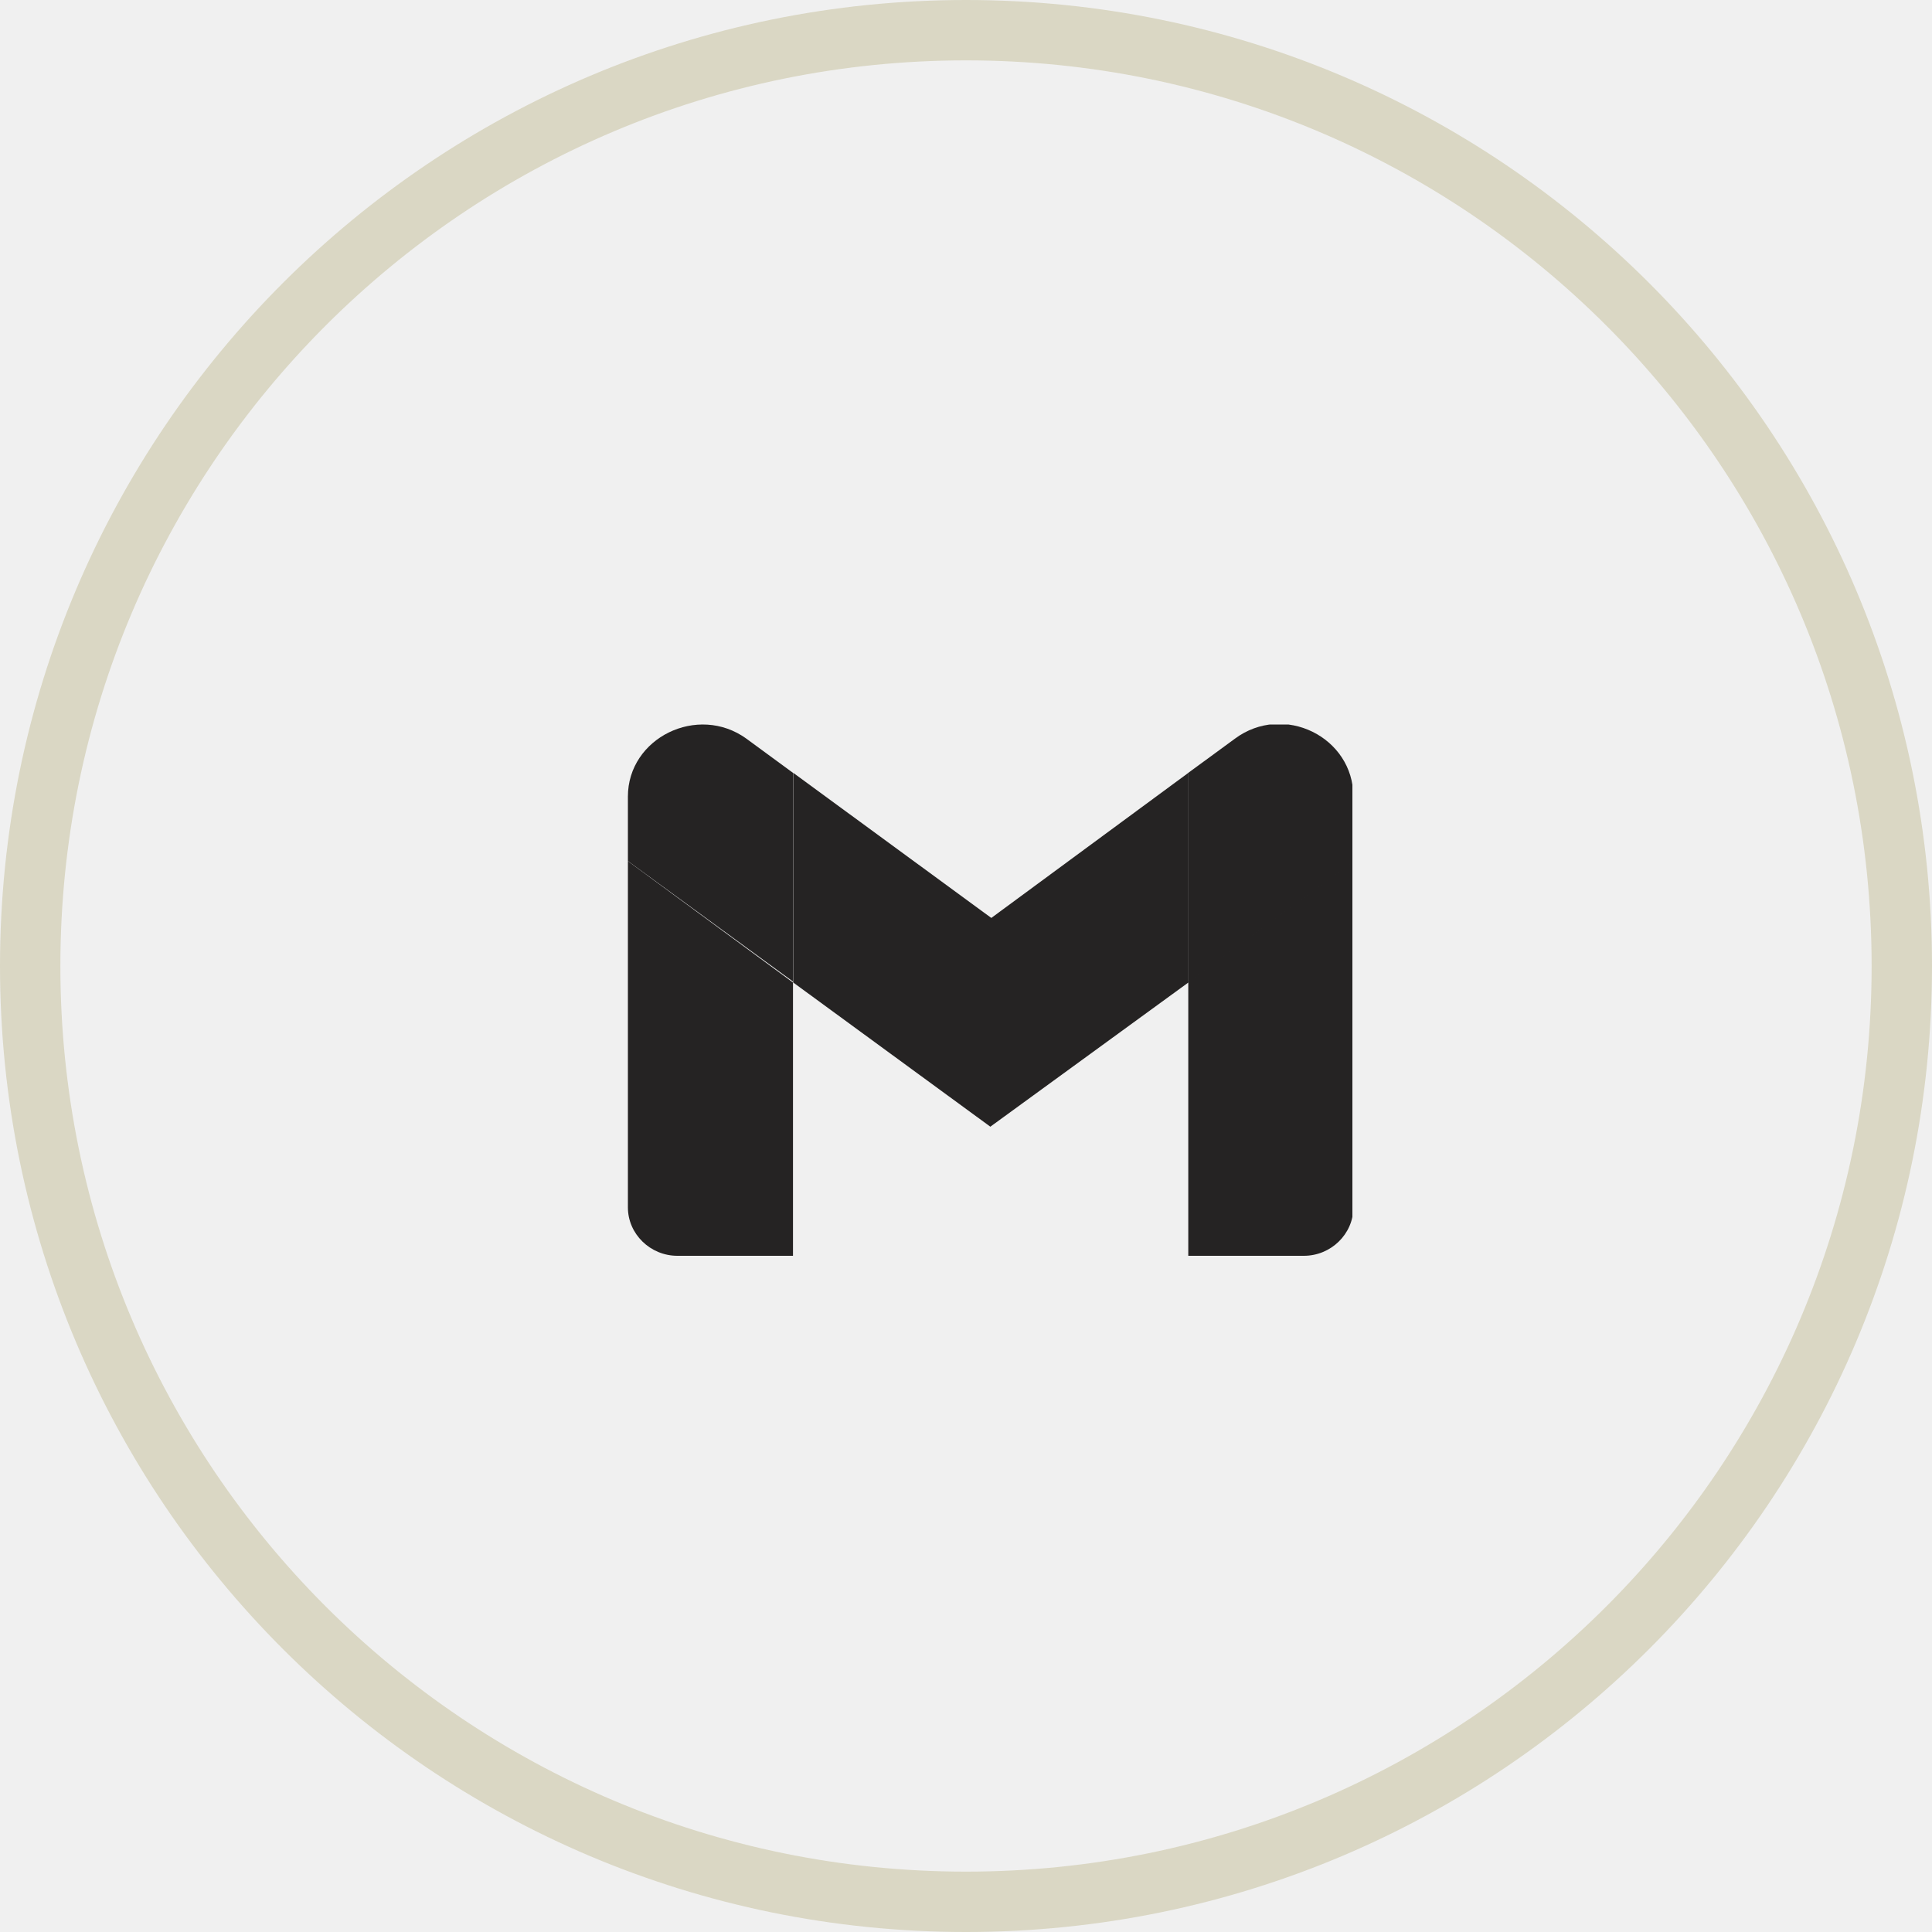
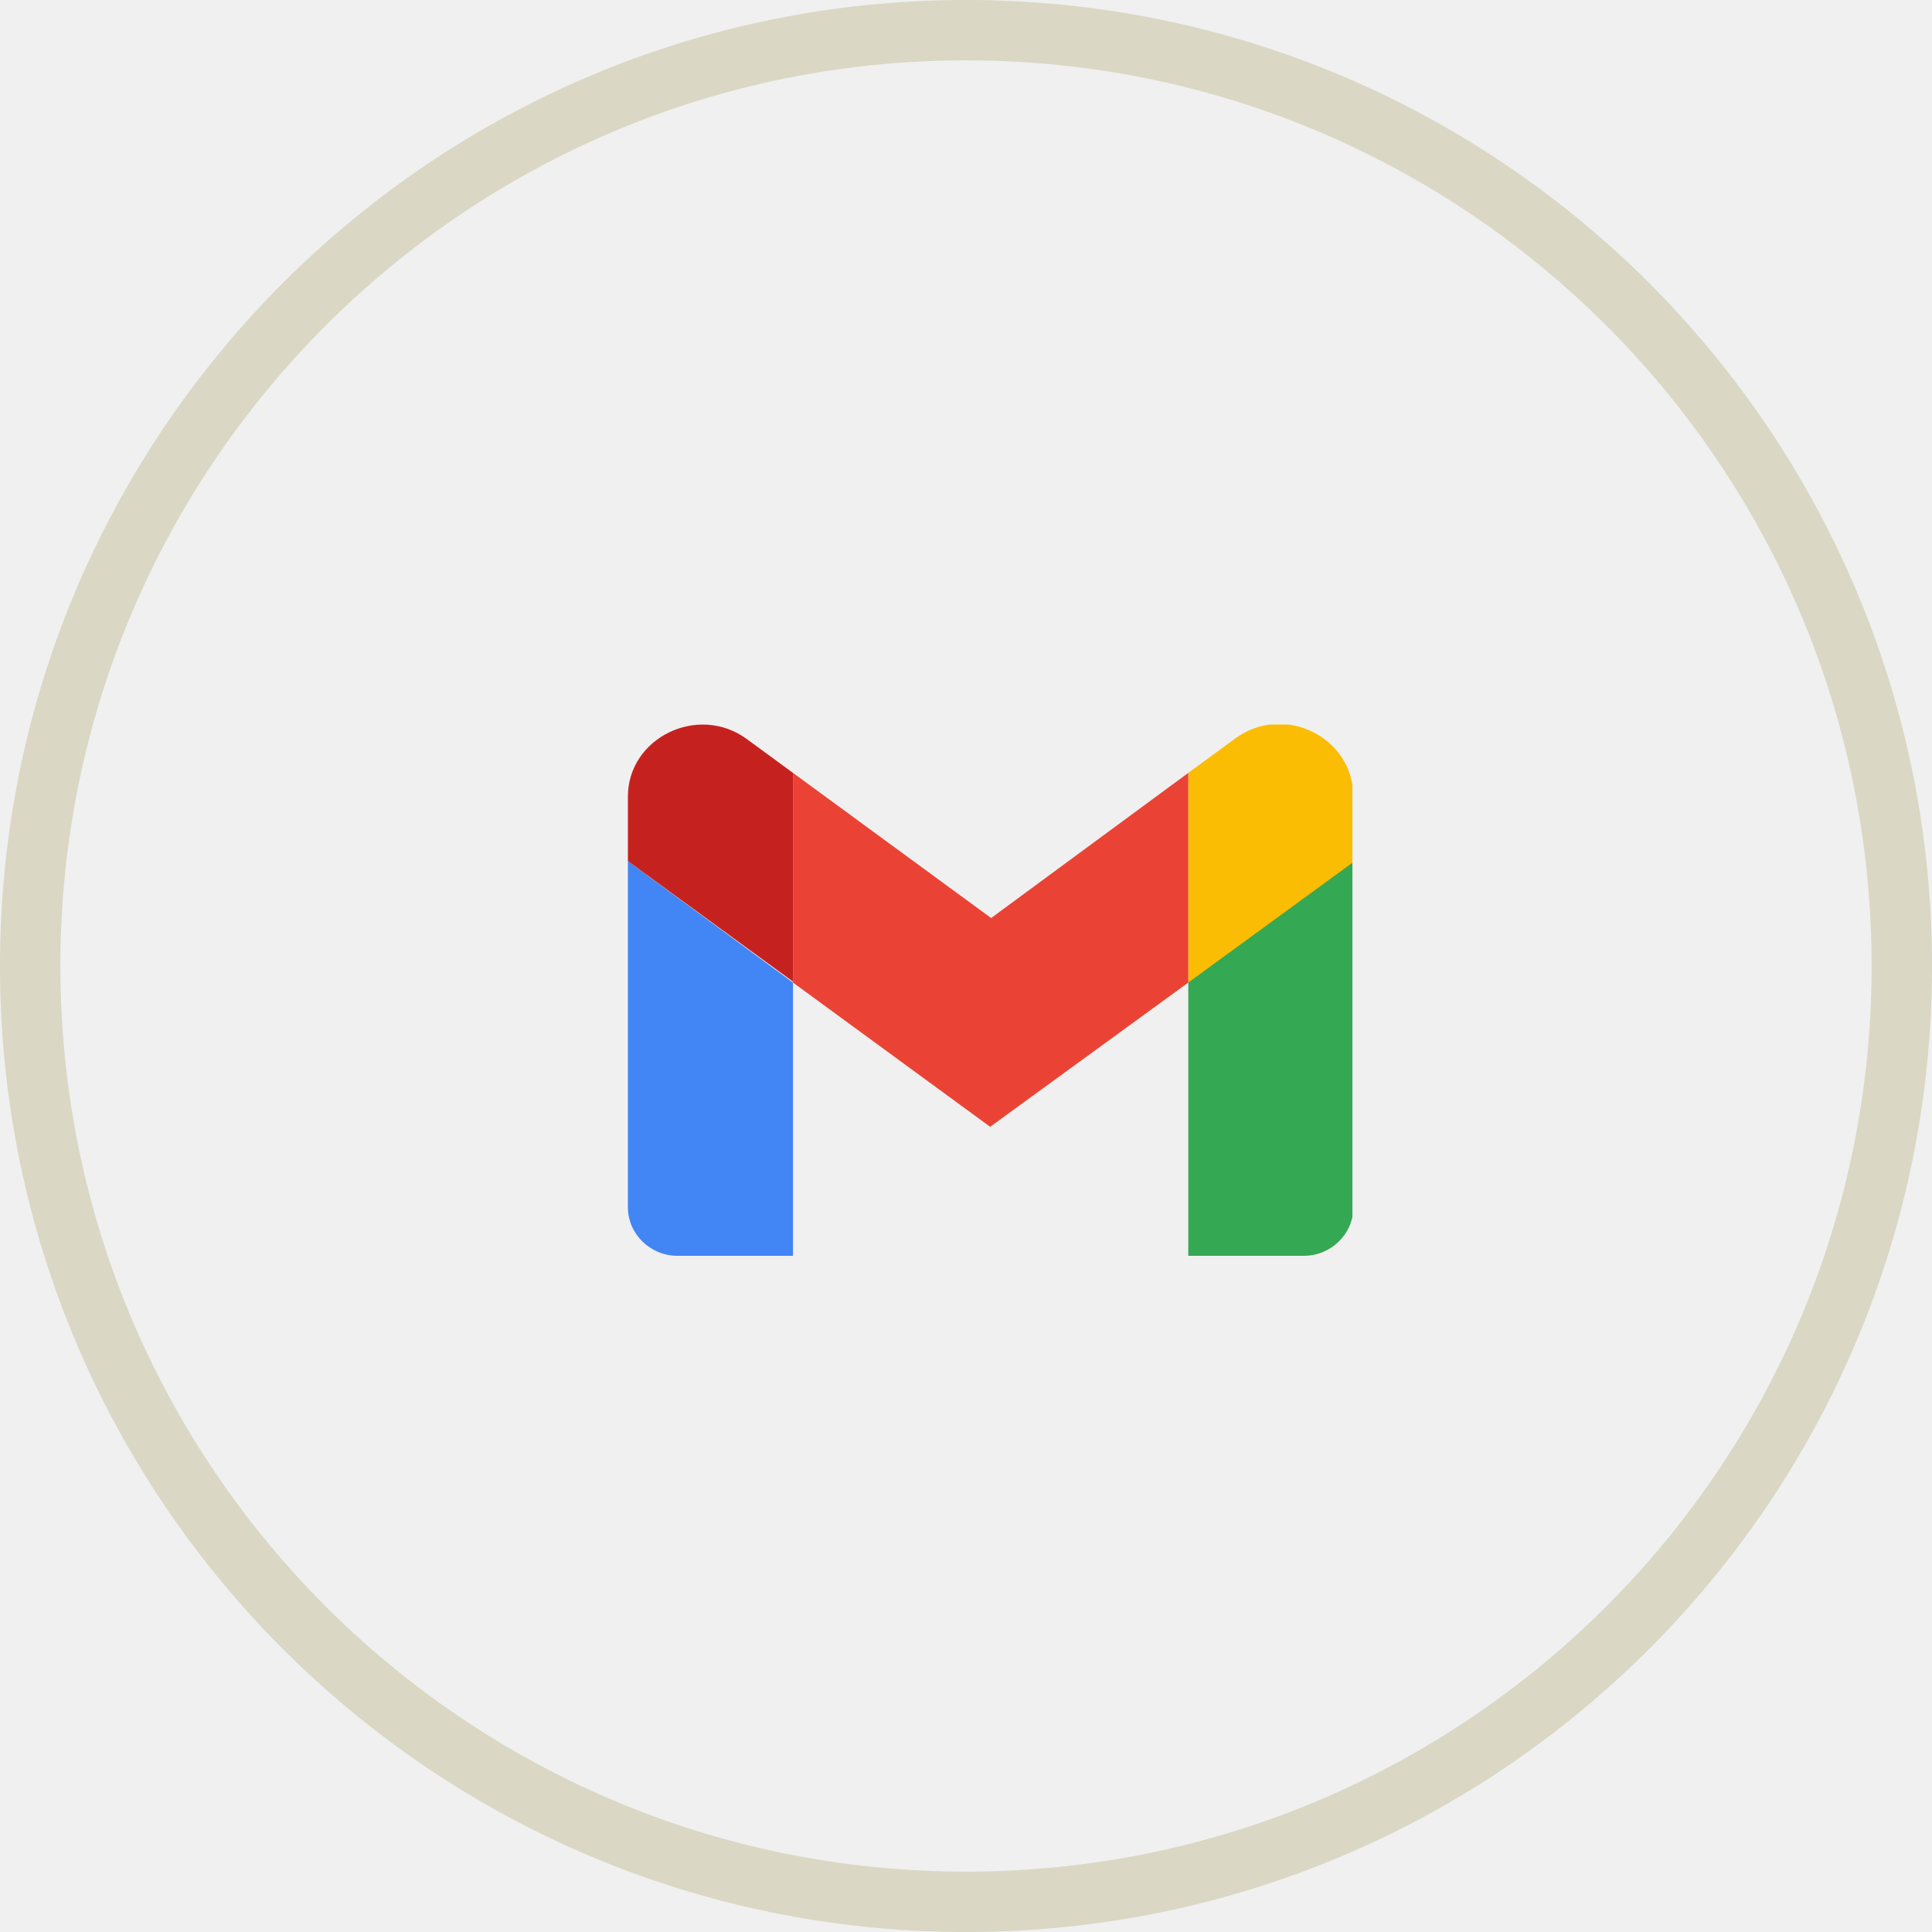
<svg xmlns="http://www.w3.org/2000/svg" width="40" height="40" viewBox="0 0 40 40" fill="none">
  <rect x="0.625" y="0.625" width="38.75" height="38.75" rx="19.375" stroke="#DAD7C4" stroke-width="1.25" />
-   <g clip-path="url(#clip0_1231_2758)">
-     <path d="M14.025 26H16.418V20.342L13 17.828V24.998C13 25.548 13.463 26 14.025 26Z" fill="#252323" />
-     <path d="M24.602 26H26.994C27.557 26 28.02 25.548 28.02 24.998V17.828L24.602 20.323" fill="#252323" />
-     <path d="M24.602 16.001V20.342L28.02 17.847V16.492C28.02 15.254 26.572 14.547 25.567 15.294" fill="#252323" />
-     <path d="M16.422 20.341V16L20.524 19.005L24.605 16V20.341L20.504 23.327" fill="#252323" />
-     <path d="M13 16.492V17.827L16.418 20.322V16.001L15.453 15.293C14.448 14.567 13 15.274 13 16.492Z" fill="#252323" />
+   <g clip-path="url(#clip0_194_176)">
+     <path d="M14.025 26H16.418V20.343L13 17.829V24.998C13 25.548 13.463 26 14.025 26Z" fill="#4285F4" />
+     <path d="M24.602 26H26.994C27.557 26 28.02 25.548 28.02 24.998V17.829L24.602 20.323" fill="#34A853" />
+     <path d="M24.602 16.002V20.343L28.02 17.848V16.493C28.02 15.255 26.572 14.548 25.567 15.295" fill="#FBBC04" />
+     <path d="M16.418 20.343V16.002L20.52 19.007L24.602 16.002V20.343L20.5 23.329" fill="#EA4335" />
+     <path d="M13 16.493V17.828L16.418 20.323V16.002L15.453 15.295C14.448 14.568 13 15.275 13 16.493Z" fill="#C5221F" />
  </g>
  <defs>
-     <clipPath id="clip0_1231_2758">
+     <clipPath id="clip0_194_176">
      <rect width="15" height="11" fill="white" transform="translate(13 15)" />
    </clipPath>
  </defs>
</svg>
